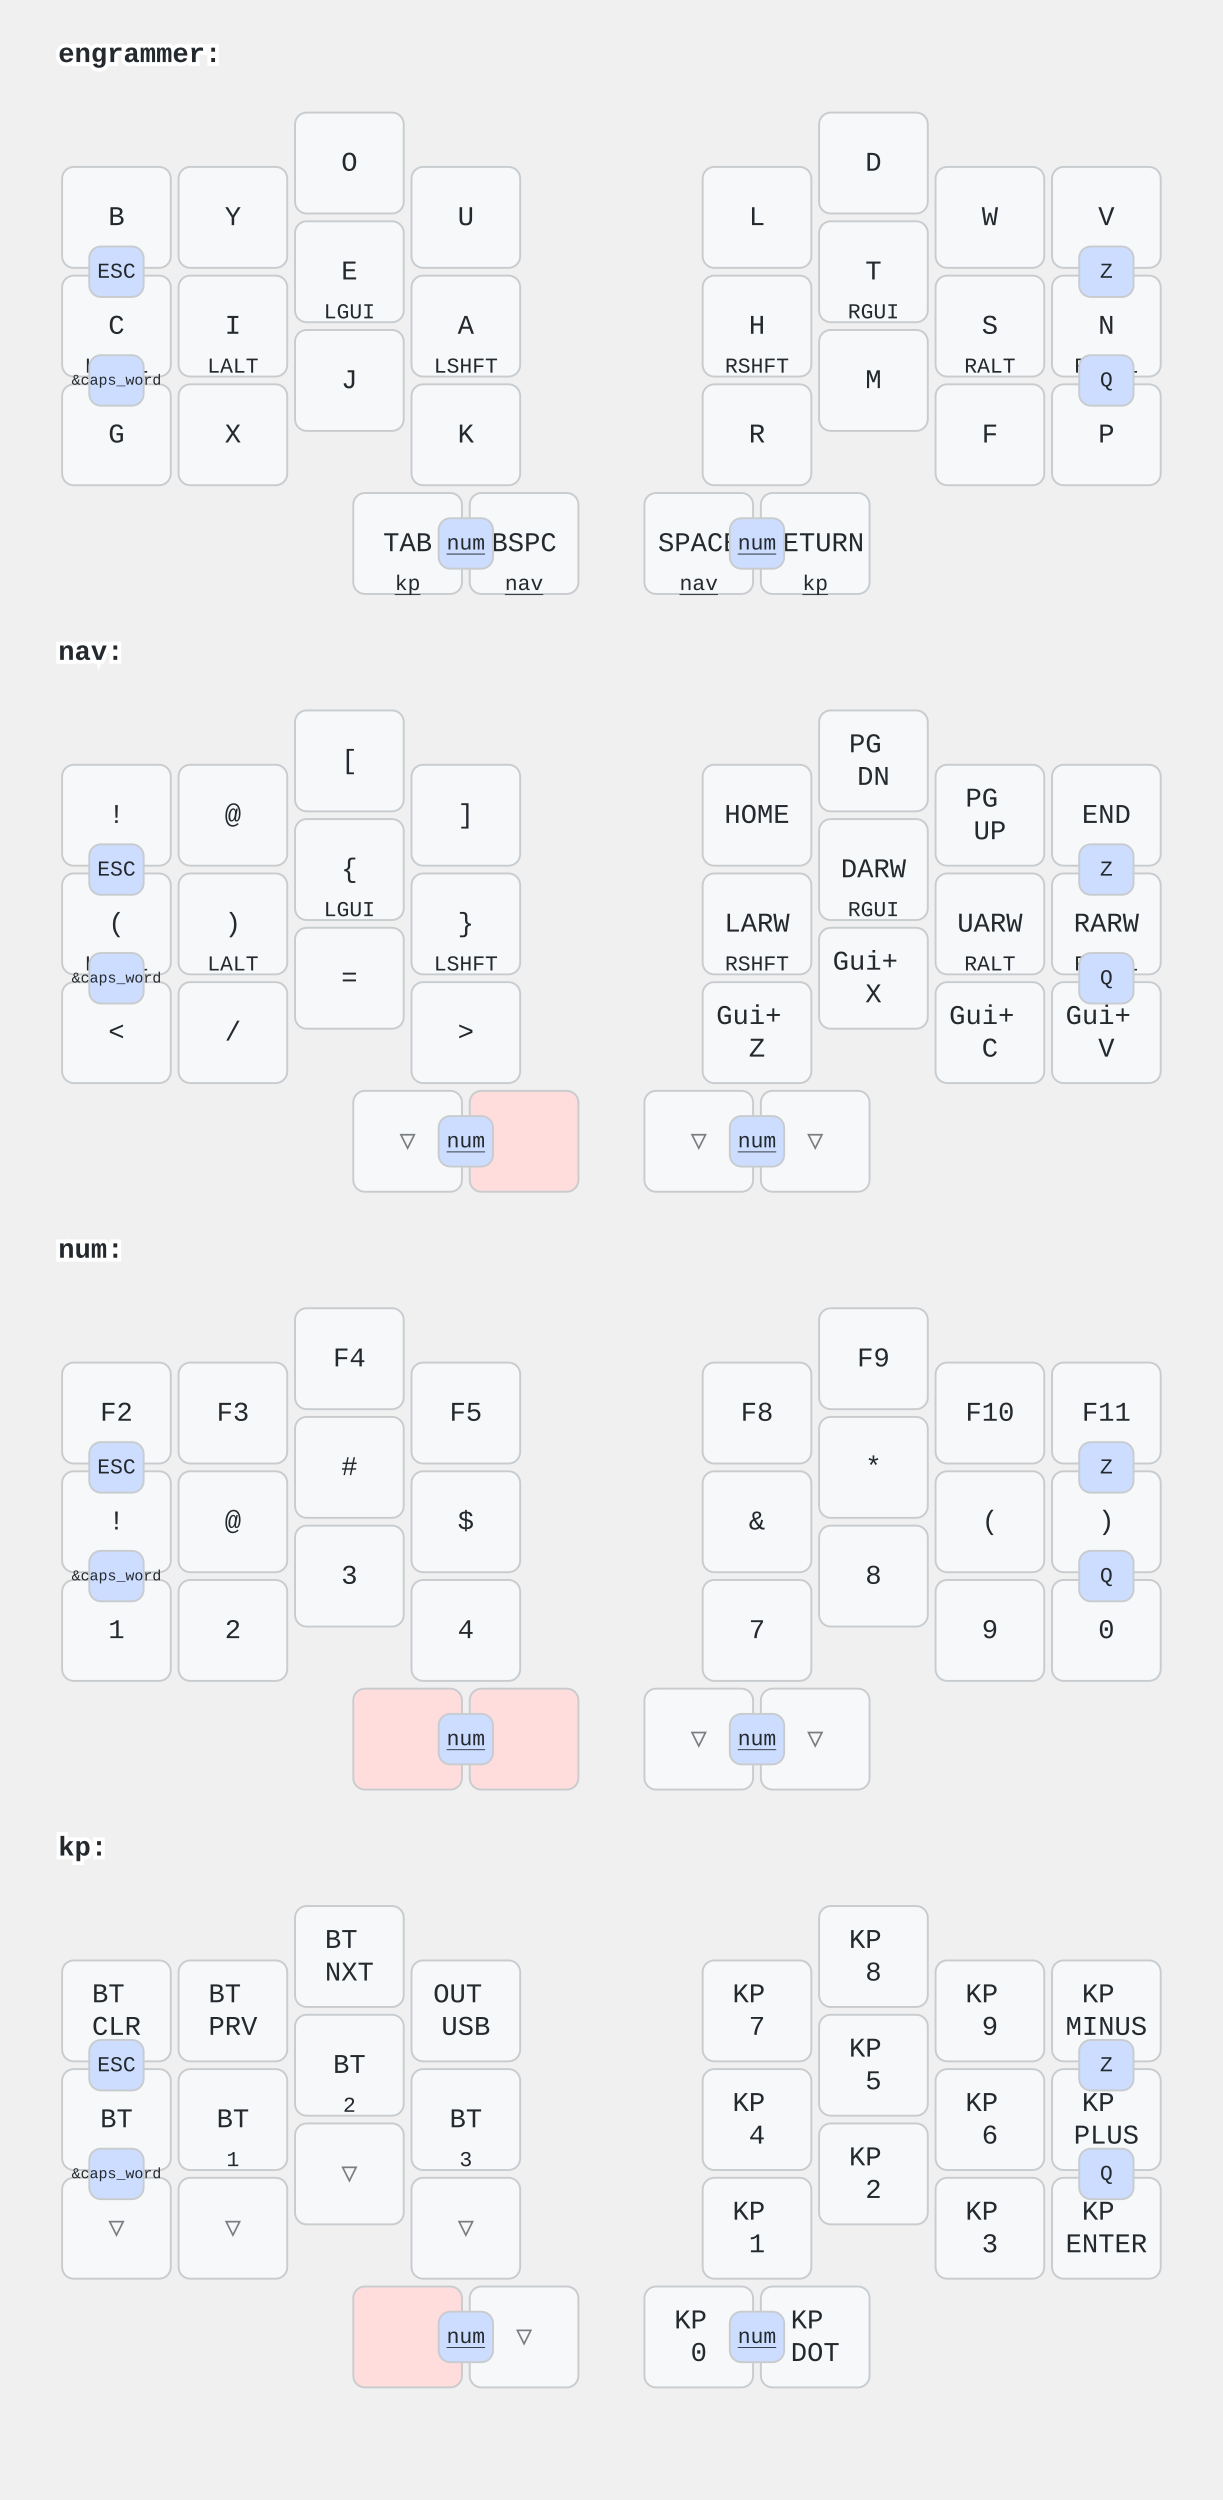
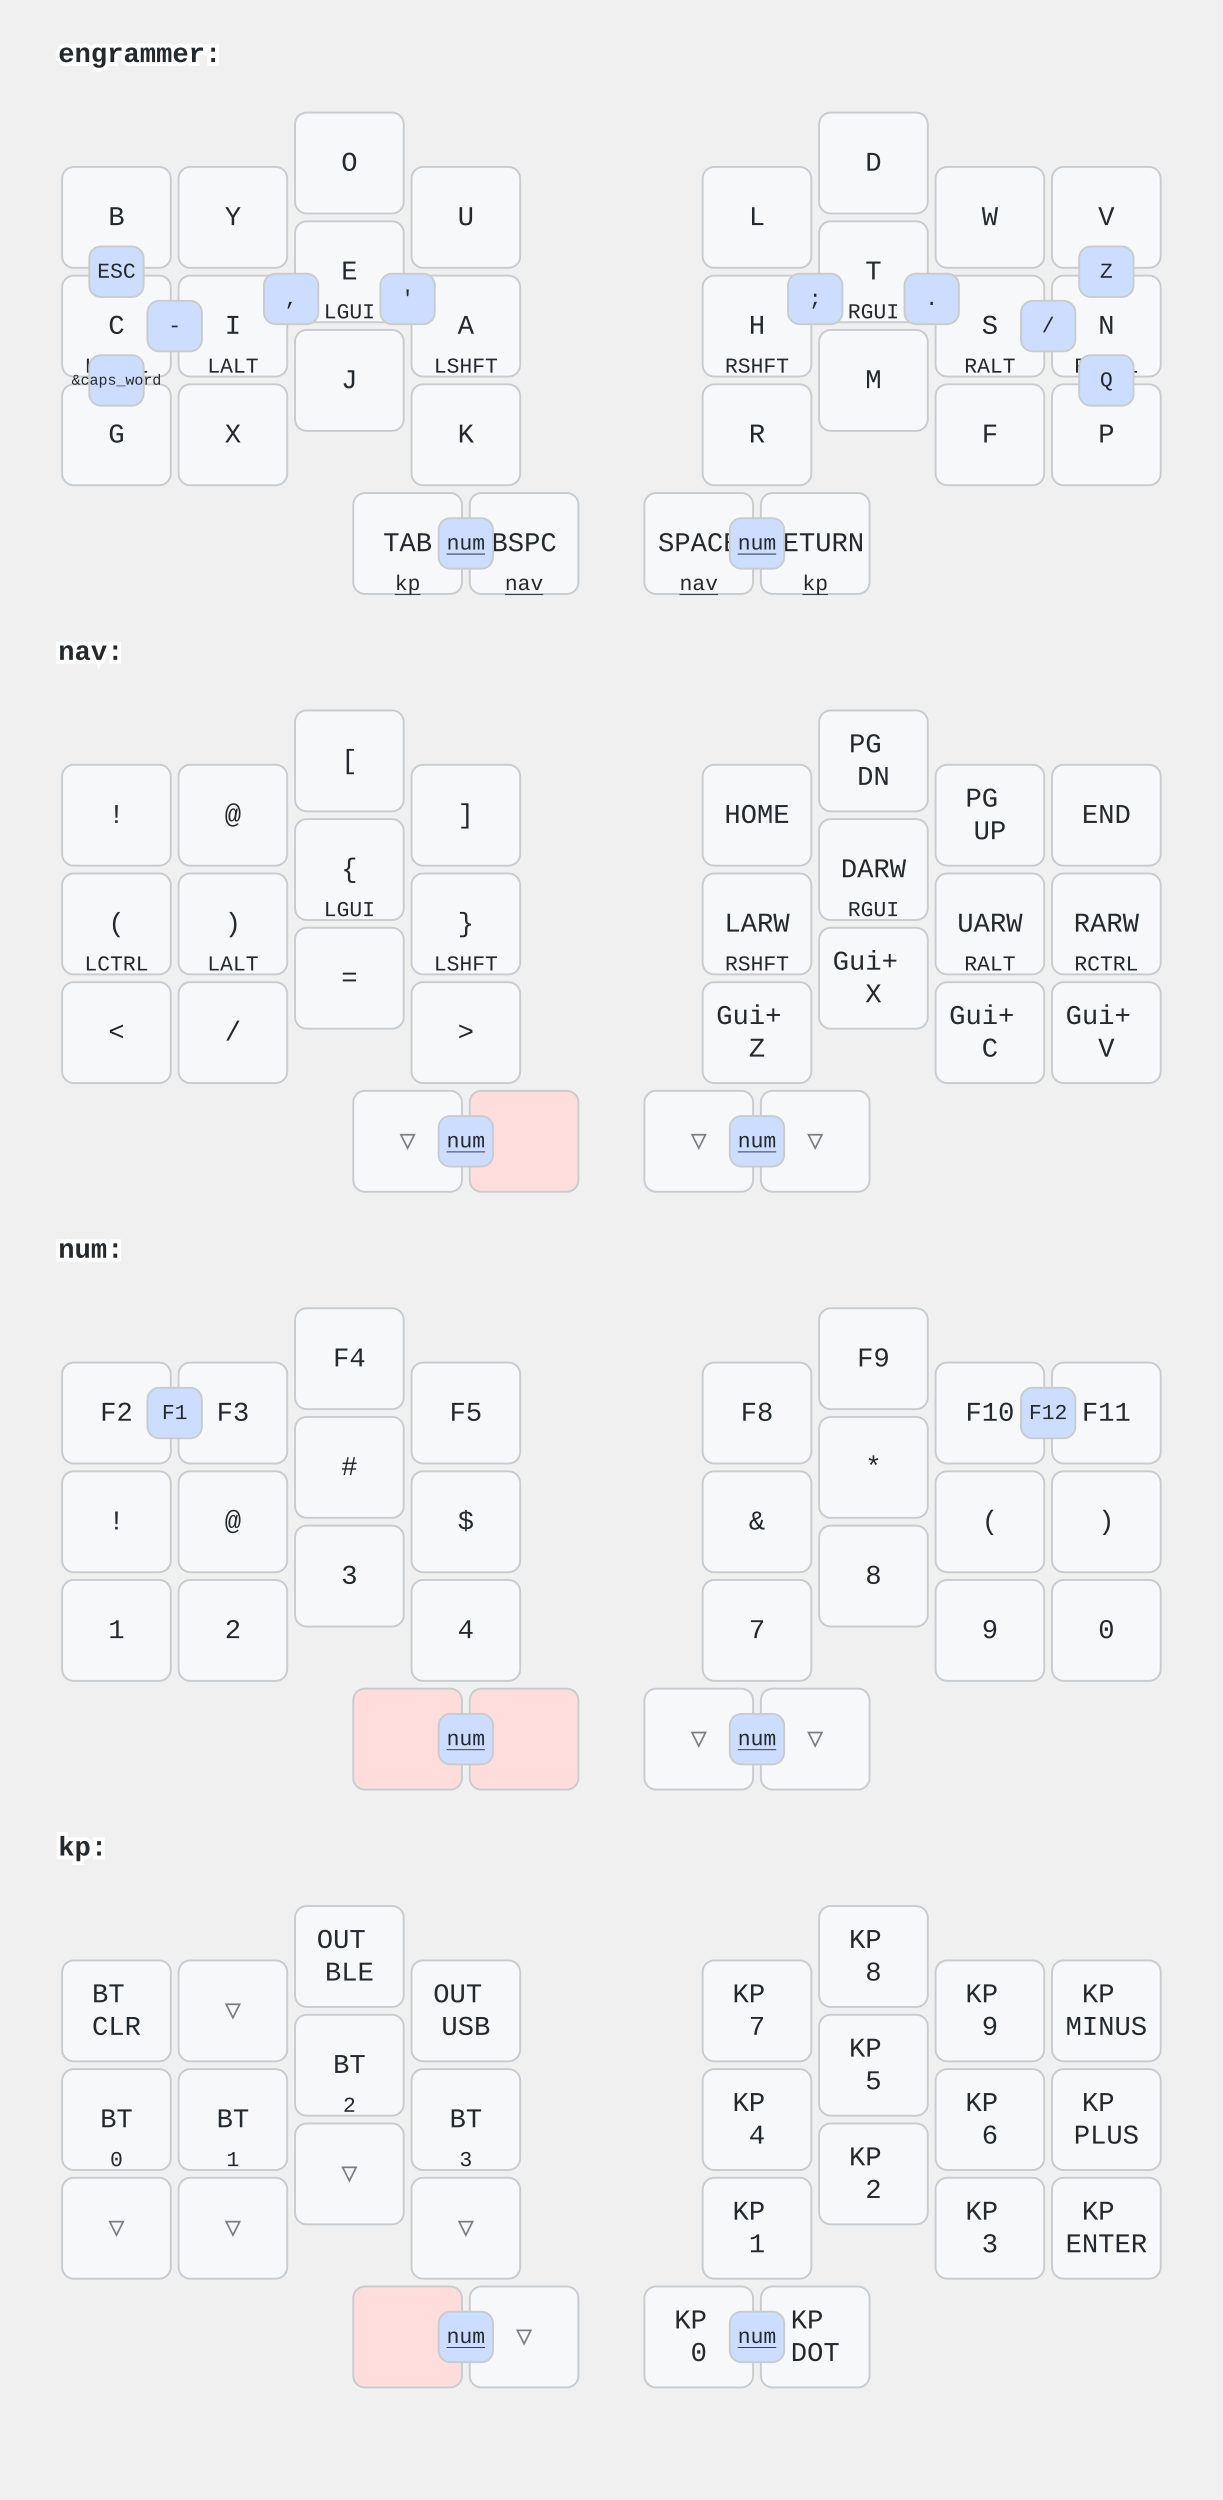
<svg xmlns="http://www.w3.org/2000/svg" width="630" height="1288" viewBox="0 0 630 1288" class="keymap">
  <style>/* inherit to force styles through use tags */
svg path {
    fill: inherit;
}

/* font and background color specifications */
svg.keymap {
    font-family: SFMono-Regular,Consolas,Liberation Mono,Menlo,monospace;
    font-size: 14px;
    font-kerning: normal;
    text-rendering: optimizeLegibility;
    fill: #24292e;
}

/* default key styling */
rect.key {
    fill: #f6f8fa;
}

rect.key, rect.combo {
    stroke: #c9cccf;
    stroke-width: 1;
}

/* default key side styling, only used is draw_key_sides is set */
rect.side {
    filter: brightness(90%);
}

/* color accent for combo boxes */
rect.combo, rect.combo-separate {
    fill: #cdf;
}

/* color accent for held keys */
rect.held, rect.combo.held {
    fill: #fdd;
}

/* color accent for ghost (optional) keys */
rect.ghost, rect.combo.ghost {
    stroke-dasharray: 4, 4;
    stroke-width: 2;
}

text {
    text-anchor: middle;
    dominant-baseline: middle;
}

/* styling for layer labels */
text.label {
    font-weight: bold;
    text-anchor: start;
    stroke: white;
    stroke-width: 4;
    paint-order: stroke;
}

/* styling for optional footer */
text.footer {
    text-anchor: end;
    dominant-baseline: auto;
    stroke: white;
    stroke-width: 4;
    paint-order: stroke;
}

/* styling for combo tap, and key hold/shifted label text */
text.combo, text.hold, text.shifted {
    font-size: 11px;
}

text.hold {
    text-anchor: middle;
    dominant-baseline: auto;
}

text.shifted {
    text-anchor: middle;
    dominant-baseline: hanging;
}

text.layer-activator {
    text-decoration: underline;
}

/* styling for hold/shifted label text in combo box */
text.combo.hold, text.combo.shifted {
    font-size: 8px;
}

/* lighter symbol for transparent keys */
text.trans {
    fill: #7b7e81;
}

/* styling for combo dendrons */
path.combo {
    stroke-width: 1;
    stroke: gray;
    fill: none;
}

/* Start Tabler Icons Cleanup */
/* cannot use height/width with glyphs */
.icon-tabler &gt; path {
    fill: inherit;
    stroke: inherit;
    stroke-width: 2;
}
/* hide tabler's default box */
.icon-tabler &gt; path[stroke="none"][fill="none"] {
    visibility: hidden;
}
/* End Tabler Icons Cleanup */
</style>
  <g transform="translate(30, 0)" class="layer-engrammer">
    <text x="0" y="28" class="label" id="engrammer">engrammer:</text>
    <g transform="translate(0, 56)">
      <g transform="translate(30, 56)" class="key keypos-0">
        <rect rx="6" ry="6" x="-28" y="-26" width="56" height="52" class="key" />
        <text x="0" y="0" class="key tap">B</text>
      </g>
      <g transform="translate(90, 56)" class="key keypos-1">
        <rect rx="6" ry="6" x="-28" y="-26" width="56" height="52" class="key" />
        <text x="0" y="0" class="key tap">Y</text>
      </g>
      <g transform="translate(150, 28)" class="key keypos-2">
        <rect rx="6" ry="6" x="-28" y="-26" width="56" height="52" class="key" />
        <text x="0" y="0" class="key tap">O</text>
      </g>
      <g transform="translate(210, 56)" class="key keypos-3">
        <rect rx="6" ry="6" x="-28" y="-26" width="56" height="52" class="key" />
        <text x="0" y="0" class="key tap">U</text>
      </g>
      <g transform="translate(360, 56)" class="key keypos-4">
        <rect rx="6" ry="6" x="-28" y="-26" width="56" height="52" class="key" />
        <text x="0" y="0" class="key tap">L</text>
      </g>
      <g transform="translate(420, 28)" class="key keypos-5">
        <rect rx="6" ry="6" x="-28" y="-26" width="56" height="52" class="key" />
        <text x="0" y="0" class="key tap">D</text>
      </g>
      <g transform="translate(480, 56)" class="key keypos-6">
        <rect rx="6" ry="6" x="-28" y="-26" width="56" height="52" class="key" />
        <text x="0" y="0" class="key tap">W</text>
      </g>
      <g transform="translate(540, 56)" class="key keypos-7">
        <rect rx="6" ry="6" x="-28" y="-26" width="56" height="52" class="key" />
        <text x="0" y="0" class="key tap">V</text>
      </g>
      <g transform="translate(30, 112)" class="key keypos-8">
        <rect rx="6" ry="6" x="-28" y="-26" width="56" height="52" class="key" />
        <text x="0" y="0" class="key tap">C</text>
        <text x="0" y="24" class="key hold">LCTRL</text>
      </g>
      <g transform="translate(90, 112)" class="key keypos-9">
        <rect rx="6" ry="6" x="-28" y="-26" width="56" height="52" class="key" />
        <text x="0" y="0" class="key tap">I</text>
        <text x="0" y="24" class="key hold">LALT</text>
      </g>
      <g transform="translate(150, 84)" class="key keypos-10">
        <rect rx="6" ry="6" x="-28" y="-26" width="56" height="52" class="key" />
        <text x="0" y="0" class="key tap">E</text>
        <text x="0" y="24" class="key hold">LGUI</text>
      </g>
      <g transform="translate(210, 112)" class="key keypos-11">
        <rect rx="6" ry="6" x="-28" y="-26" width="56" height="52" class="key" />
        <text x="0" y="0" class="key tap">A</text>
        <text x="0" y="24" class="key hold">LSHFT</text>
      </g>
      <g transform="translate(360, 112)" class="key keypos-12">
        <rect rx="6" ry="6" x="-28" y="-26" width="56" height="52" class="key" />
        <text x="0" y="0" class="key tap">H</text>
        <text x="0" y="24" class="key hold">RSHFT</text>
      </g>
      <g transform="translate(420, 84)" class="key keypos-13">
        <rect rx="6" ry="6" x="-28" y="-26" width="56" height="52" class="key" />
        <text x="0" y="0" class="key tap">T</text>
        <text x="0" y="24" class="key hold">RGUI</text>
      </g>
      <g transform="translate(480, 112)" class="key keypos-14">
        <rect rx="6" ry="6" x="-28" y="-26" width="56" height="52" class="key" />
        <text x="0" y="0" class="key tap">S</text>
        <text x="0" y="24" class="key hold">RALT</text>
      </g>
      <g transform="translate(540, 112)" class="key keypos-15">
        <rect rx="6" ry="6" x="-28" y="-26" width="56" height="52" class="key" />
        <text x="0" y="0" class="key tap">N</text>
        <text x="0" y="24" class="key hold">RCTRL</text>
      </g>
      <g transform="translate(30, 168)" class="key keypos-16">
        <rect rx="6" ry="6" x="-28" y="-26" width="56" height="52" class="key" />
        <text x="0" y="0" class="key tap">G</text>
      </g>
      <g transform="translate(90, 168)" class="key keypos-17">
        <rect rx="6" ry="6" x="-28" y="-26" width="56" height="52" class="key" />
        <text x="0" y="0" class="key tap">X</text>
      </g>
      <g transform="translate(150, 140)" class="key keypos-18">
        <rect rx="6" ry="6" x="-28" y="-26" width="56" height="52" class="key" />
        <text x="0" y="0" class="key tap">J</text>
      </g>
      <g transform="translate(210, 168)" class="key keypos-19">
        <rect rx="6" ry="6" x="-28" y="-26" width="56" height="52" class="key" />
        <text x="0" y="0" class="key tap">K</text>
      </g>
      <g transform="translate(360, 168)" class="key keypos-20">
        <rect rx="6" ry="6" x="-28" y="-26" width="56" height="52" class="key" />
        <text x="0" y="0" class="key tap">R</text>
      </g>
      <g transform="translate(420, 140)" class="key keypos-21">
        <rect rx="6" ry="6" x="-28" y="-26" width="56" height="52" class="key" />
        <text x="0" y="0" class="key tap">M</text>
      </g>
      <g transform="translate(480, 168)" class="key keypos-22">
        <rect rx="6" ry="6" x="-28" y="-26" width="56" height="52" class="key" />
        <text x="0" y="0" class="key tap">F</text>
      </g>
      <g transform="translate(540, 168)" class="key keypos-23">
        <rect rx="6" ry="6" x="-28" y="-26" width="56" height="52" class="key" />
        <text x="0" y="0" class="key tap">P</text>
      </g>
      <g transform="translate(180, 224)" class="key keypos-24">
        <rect rx="6" ry="6" x="-28" y="-26" width="56" height="52" class="key" />
        <text x="0" y="0" class="key tap">TAB</text>
        <a href="#kp">
          <text x="0" y="24" class="key hold layer-activator">kp</text>
        </a>
      </g>
      <g transform="translate(240, 224)" class="key keypos-25">
        <rect rx="6" ry="6" x="-28" y="-26" width="56" height="52" class="key" />
        <text x="0" y="0" class="key tap">BSPC</text>
        <a href="#nav">
          <text x="0" y="24" class="key hold layer-activator">nav</text>
        </a>
      </g>
      <g transform="translate(330, 224)" class="key keypos-26">
        <rect rx="6" ry="6" x="-28" y="-26" width="56" height="52" class="key" />
        <text x="0" y="0" class="key tap">SPACE</text>
        <a href="#nav">
          <text x="0" y="24" class="key hold layer-activator">nav</text>
        </a>
      </g>
      <g transform="translate(390, 224)" class="key keypos-27">
        <rect rx="6" ry="6" x="-28" y="-26" width="56" height="52" class="key" />
        <text x="0" y="0" class="key tap">RETURN</text>
        <a href="#kp">
          <text x="0" y="24" class="key hold layer-activator">kp</text>
        </a>
      </g>
      <g class="combo combopos-0">
        <rect rx="6" ry="6" x="196" y="211" width="28" height="26" class="combo" />
        <a href="#num">
          <text x="210" y="224" class="combo tap layer-activator">num</text>
        </a>
      </g>
      <g class="combo combopos-1">
        <rect rx="6" ry="6" x="346" y="211" width="28" height="26" class="combo" />
        <a href="#num">
          <text x="360" y="224" class="combo tap layer-activator">num</text>
        </a>
      </g>
      <g class="combo combopos-2">
        <rect rx="6" ry="6" x="16" y="71" width="28" height="26" class="combo" />
        <text x="30" y="84" class="combo tap">ESC</text>
      </g>
      <g class="combo combopos-3">
        <rect rx="6" ry="6" x="16" y="127" width="28" height="26" class="combo" />
        <text x="30" y="140" class="combo tap">
          <tspan style="font-size: 70%">&amp;caps_word</tspan>
        </text>
      </g>
      <g class="combo combopos-4">
        <rect rx="6" ry="6" x="526" y="71" width="28" height="26" class="combo" />
        <text x="540" y="84" class="combo tap">Z</text>
      </g>
      <g class="combo combopos-5">
        <rect rx="6" ry="6" x="526" y="127" width="28" height="26" class="combo" />
        <text x="540" y="140" class="combo tap">Q</text>
      </g>
+       <g class="combo combopos-6">
+         <rect rx="6" ry="6" x="46" y="99" width="28" height="26" class="combo" />
+         <text x="60" y="112" class="combo tap">-</text>
+       </g>
+       <g class="combo combopos-7">
+         <rect rx="6" ry="6" x="106" y="85" width="28" height="26" class="combo" />
+         <text x="120" y="98" class="combo tap">,</text>
+       </g>
+       <g class="combo combopos-8">
+         <rect rx="6" ry="6" x="166" y="85" width="28" height="26" class="combo" />
+         <text x="180" y="98" class="combo tap">'</text>
+       </g>
+       <g class="combo combopos-9">
+         <rect rx="6" ry="6" x="376" y="85" width="28" height="26" class="combo" />
+         <text x="390" y="98" class="combo tap">;</text>
+       </g>
+       <g class="combo combopos-10">
+         <rect rx="6" ry="6" x="436" y="85" width="28" height="26" class="combo" />
+         <text x="450" y="98" class="combo tap">.</text>
+       </g>
+       <g class="combo combopos-11">
+         <rect rx="6" ry="6" x="496" y="99" width="28" height="26" class="combo" />
+         <text x="510" y="112" class="combo tap">/</text>
+       </g>
    </g>
  </g>
  <g transform="translate(30, 308)" class="layer-nav">
    <text x="0" y="28" class="label" id="nav">nav:</text>
    <g transform="translate(0, 56)">
      <g transform="translate(30, 56)" class="key keypos-0">
        <rect rx="6" ry="6" x="-28" y="-26" width="56" height="52" class="key" />
        <text x="0" y="0" class="key tap">!</text>
      </g>
      <g transform="translate(90, 56)" class="key keypos-1">
        <rect rx="6" ry="6" x="-28" y="-26" width="56" height="52" class="key" />
        <text x="0" y="0" class="key tap">@</text>
      </g>
      <g transform="translate(150, 28)" class="key keypos-2">
        <rect rx="6" ry="6" x="-28" y="-26" width="56" height="52" class="key" />
        <text x="0" y="0" class="key tap">[</text>
      </g>
      <g transform="translate(210, 56)" class="key keypos-3">
        <rect rx="6" ry="6" x="-28" y="-26" width="56" height="52" class="key" />
        <text x="0" y="0" class="key tap">]</text>
      </g>
      <g transform="translate(360, 56)" class="key keypos-4">
        <rect rx="6" ry="6" x="-28" y="-26" width="56" height="52" class="key" />
        <text x="0" y="0" class="key tap">HOME</text>
      </g>
      <g transform="translate(420, 28)" class="key keypos-5">
        <rect rx="6" ry="6" x="-28" y="-26" width="56" height="52" class="key" />
        <text x="0" y="0" class="key tap">
          <tspan x="0" dy="-0.6em">PG</tspan>
          <tspan x="0" dy="1.2em">DN</tspan>
        </text>
      </g>
      <g transform="translate(480, 56)" class="key keypos-6">
        <rect rx="6" ry="6" x="-28" y="-26" width="56" height="52" class="key" />
        <text x="0" y="0" class="key tap">
          <tspan x="0" dy="-0.6em">PG</tspan>
          <tspan x="0" dy="1.2em">UP</tspan>
        </text>
      </g>
      <g transform="translate(540, 56)" class="key keypos-7">
        <rect rx="6" ry="6" x="-28" y="-26" width="56" height="52" class="key" />
        <text x="0" y="0" class="key tap">END</text>
      </g>
      <g transform="translate(30, 112)" class="key keypos-8">
        <rect rx="6" ry="6" x="-28" y="-26" width="56" height="52" class="key" />
        <text x="0" y="0" class="key tap">(</text>
        <text x="0" y="24" class="key hold">LCTRL</text>
      </g>
      <g transform="translate(90, 112)" class="key keypos-9">
        <rect rx="6" ry="6" x="-28" y="-26" width="56" height="52" class="key" />
        <text x="0" y="0" class="key tap">)</text>
        <text x="0" y="24" class="key hold">LALT</text>
      </g>
      <g transform="translate(150, 84)" class="key keypos-10">
        <rect rx="6" ry="6" x="-28" y="-26" width="56" height="52" class="key" />
        <text x="0" y="0" class="key tap">{</text>
        <text x="0" y="24" class="key hold">LGUI</text>
      </g>
      <g transform="translate(210, 112)" class="key keypos-11">
        <rect rx="6" ry="6" x="-28" y="-26" width="56" height="52" class="key" />
        <text x="0" y="0" class="key tap">}</text>
        <text x="0" y="24" class="key hold">LSHFT</text>
      </g>
      <g transform="translate(360, 112)" class="key keypos-12">
        <rect rx="6" ry="6" x="-28" y="-26" width="56" height="52" class="key" />
        <text x="0" y="0" class="key tap">LARW</text>
        <text x="0" y="24" class="key hold">RSHFT</text>
      </g>
      <g transform="translate(420, 84)" class="key keypos-13">
        <rect rx="6" ry="6" x="-28" y="-26" width="56" height="52" class="key" />
        <text x="0" y="0" class="key tap">DARW</text>
        <text x="0" y="24" class="key hold">RGUI</text>
      </g>
      <g transform="translate(480, 112)" class="key keypos-14">
        <rect rx="6" ry="6" x="-28" y="-26" width="56" height="52" class="key" />
        <text x="0" y="0" class="key tap">UARW</text>
        <text x="0" y="24" class="key hold">RALT</text>
      </g>
      <g transform="translate(540, 112)" class="key keypos-15">
        <rect rx="6" ry="6" x="-28" y="-26" width="56" height="52" class="key" />
        <text x="0" y="0" class="key tap">RARW</text>
        <text x="0" y="24" class="key hold">RCTRL</text>
      </g>
      <g transform="translate(30, 168)" class="key keypos-16">
        <rect rx="6" ry="6" x="-28" y="-26" width="56" height="52" class="key" />
        <text x="0" y="0" class="key tap">&lt;</text>
      </g>
      <g transform="translate(90, 168)" class="key keypos-17">
        <rect rx="6" ry="6" x="-28" y="-26" width="56" height="52" class="key" />
        <text x="0" y="0" class="key tap">/</text>
      </g>
      <g transform="translate(150, 140)" class="key keypos-18">
        <rect rx="6" ry="6" x="-28" y="-26" width="56" height="52" class="key" />
        <text x="0" y="0" class="key tap">=</text>
      </g>
      <g transform="translate(210, 168)" class="key keypos-19">
        <rect rx="6" ry="6" x="-28" y="-26" width="56" height="52" class="key" />
        <text x="0" y="0" class="key tap">&gt;</text>
      </g>
      <g transform="translate(360, 168)" class="key keypos-20">
        <rect rx="6" ry="6" x="-28" y="-26" width="56" height="52" class="key" />
        <text x="0" y="0" class="key tap">
          <tspan x="0" dy="-0.6em">Gui+</tspan>
          <tspan x="0" dy="1.2em">Z</tspan>
        </text>
      </g>
      <g transform="translate(420, 140)" class="key keypos-21">
        <rect rx="6" ry="6" x="-28" y="-26" width="56" height="52" class="key" />
        <text x="0" y="0" class="key tap">
          <tspan x="0" dy="-0.6em">Gui+</tspan>
          <tspan x="0" dy="1.2em">X</tspan>
        </text>
      </g>
      <g transform="translate(480, 168)" class="key keypos-22">
        <rect rx="6" ry="6" x="-28" y="-26" width="56" height="52" class="key" />
        <text x="0" y="0" class="key tap">
          <tspan x="0" dy="-0.6em">Gui+</tspan>
          <tspan x="0" dy="1.2em">C</tspan>
        </text>
      </g>
      <g transform="translate(540, 168)" class="key keypos-23">
        <rect rx="6" ry="6" x="-28" y="-26" width="56" height="52" class="key" />
        <text x="0" y="0" class="key tap">
          <tspan x="0" dy="-0.6em">Gui+</tspan>
          <tspan x="0" dy="1.2em">V</tspan>
        </text>
      </g>
      <g transform="translate(180, 224)" class="key trans keypos-24">
        <rect rx="6" ry="6" x="-28" y="-26" width="56" height="52" class="key trans" />
        <text x="0" y="0" class="key trans tap">▽</text>
      </g>
      <g transform="translate(240, 224)" class="key held keypos-25">
        <rect rx="6" ry="6" x="-28" y="-26" width="56" height="52" class="key held" />
      </g>
      <g transform="translate(330, 224)" class="key trans keypos-26">
        <rect rx="6" ry="6" x="-28" y="-26" width="56" height="52" class="key trans" />
        <text x="0" y="0" class="key trans tap">▽</text>
      </g>
      <g transform="translate(390, 224)" class="key trans keypos-27">
        <rect rx="6" ry="6" x="-28" y="-26" width="56" height="52" class="key trans" />
        <text x="0" y="0" class="key trans tap">▽</text>
      </g>
      <g class="combo combopos-0">
        <rect rx="6" ry="6" x="196" y="211" width="28" height="26" class="combo" />
        <a href="#num">
          <text x="210" y="224" class="combo tap layer-activator">num</text>
        </a>
      </g>
      <g class="combo combopos-1">
        <rect rx="6" ry="6" x="346" y="211" width="28" height="26" class="combo" />
        <a href="#num">
          <text x="360" y="224" class="combo tap layer-activator">num</text>
        </a>
      </g>
-       <g class="combo combopos-2">
-         <rect rx="6" ry="6" x="16" y="71" width="28" height="26" class="combo" />
-         <text x="30" y="84" class="combo tap">ESC</text>
-       </g>
-       <g class="combo combopos-3">
-         <rect rx="6" ry="6" x="16" y="127" width="28" height="26" class="combo" />
-         <text x="30" y="140" class="combo tap">
-           <tspan style="font-size: 70%">&amp;caps_word</tspan>
-         </text>
-       </g>
-       <g class="combo combopos-4">
-         <rect rx="6" ry="6" x="526" y="71" width="28" height="26" class="combo" />
-         <text x="540" y="84" class="combo tap">Z</text>
-       </g>
-       <g class="combo combopos-5">
-         <rect rx="6" ry="6" x="526" y="127" width="28" height="26" class="combo" />
-         <text x="540" y="140" class="combo tap">Q</text>
-       </g>
    </g>
  </g>
  <g transform="translate(30, 616)" class="layer-num">
    <text x="0" y="28" class="label" id="num">num:</text>
    <g transform="translate(0, 56)">
      <g transform="translate(30, 56)" class="key keypos-0">
        <rect rx="6" ry="6" x="-28" y="-26" width="56" height="52" class="key" />
        <text x="0" y="0" class="key tap">F2</text>
      </g>
      <g transform="translate(90, 56)" class="key keypos-1">
        <rect rx="6" ry="6" x="-28" y="-26" width="56" height="52" class="key" />
        <text x="0" y="0" class="key tap">F3</text>
      </g>
      <g transform="translate(150, 28)" class="key keypos-2">
        <rect rx="6" ry="6" x="-28" y="-26" width="56" height="52" class="key" />
        <text x="0" y="0" class="key tap">F4</text>
      </g>
      <g transform="translate(210, 56)" class="key keypos-3">
        <rect rx="6" ry="6" x="-28" y="-26" width="56" height="52" class="key" />
        <text x="0" y="0" class="key tap">F5</text>
      </g>
      <g transform="translate(360, 56)" class="key keypos-4">
        <rect rx="6" ry="6" x="-28" y="-26" width="56" height="52" class="key" />
        <text x="0" y="0" class="key tap">F8</text>
      </g>
      <g transform="translate(420, 28)" class="key keypos-5">
        <rect rx="6" ry="6" x="-28" y="-26" width="56" height="52" class="key" />
        <text x="0" y="0" class="key tap">F9</text>
      </g>
      <g transform="translate(480, 56)" class="key keypos-6">
        <rect rx="6" ry="6" x="-28" y="-26" width="56" height="52" class="key" />
        <text x="0" y="0" class="key tap">F10</text>
      </g>
      <g transform="translate(540, 56)" class="key keypos-7">
        <rect rx="6" ry="6" x="-28" y="-26" width="56" height="52" class="key" />
        <text x="0" y="0" class="key tap">F11</text>
      </g>
      <g transform="translate(30, 112)" class="key keypos-8">
        <rect rx="6" ry="6" x="-28" y="-26" width="56" height="52" class="key" />
        <text x="0" y="0" class="key tap">!</text>
      </g>
      <g transform="translate(90, 112)" class="key keypos-9">
        <rect rx="6" ry="6" x="-28" y="-26" width="56" height="52" class="key" />
        <text x="0" y="0" class="key tap">@</text>
      </g>
      <g transform="translate(150, 84)" class="key keypos-10">
        <rect rx="6" ry="6" x="-28" y="-26" width="56" height="52" class="key" />
        <text x="0" y="0" class="key tap">#</text>
      </g>
      <g transform="translate(210, 112)" class="key keypos-11">
        <rect rx="6" ry="6" x="-28" y="-26" width="56" height="52" class="key" />
        <text x="0" y="0" class="key tap">$</text>
      </g>
      <g transform="translate(360, 112)" class="key keypos-12">
        <rect rx="6" ry="6" x="-28" y="-26" width="56" height="52" class="key" />
        <text x="0" y="0" class="key tap">&amp;</text>
      </g>
      <g transform="translate(420, 84)" class="key keypos-13">
        <rect rx="6" ry="6" x="-28" y="-26" width="56" height="52" class="key" />
        <text x="0" y="0" class="key tap">*</text>
      </g>
      <g transform="translate(480, 112)" class="key keypos-14">
        <rect rx="6" ry="6" x="-28" y="-26" width="56" height="52" class="key" />
        <text x="0" y="0" class="key tap">(</text>
      </g>
      <g transform="translate(540, 112)" class="key keypos-15">
        <rect rx="6" ry="6" x="-28" y="-26" width="56" height="52" class="key" />
        <text x="0" y="0" class="key tap">)</text>
      </g>
      <g transform="translate(30, 168)" class="key keypos-16">
        <rect rx="6" ry="6" x="-28" y="-26" width="56" height="52" class="key" />
        <text x="0" y="0" class="key tap">1</text>
      </g>
      <g transform="translate(90, 168)" class="key keypos-17">
        <rect rx="6" ry="6" x="-28" y="-26" width="56" height="52" class="key" />
        <text x="0" y="0" class="key tap">2</text>
      </g>
      <g transform="translate(150, 140)" class="key keypos-18">
        <rect rx="6" ry="6" x="-28" y="-26" width="56" height="52" class="key" />
        <text x="0" y="0" class="key tap">3</text>
      </g>
      <g transform="translate(210, 168)" class="key keypos-19">
        <rect rx="6" ry="6" x="-28" y="-26" width="56" height="52" class="key" />
        <text x="0" y="0" class="key tap">4</text>
      </g>
      <g transform="translate(360, 168)" class="key keypos-20">
        <rect rx="6" ry="6" x="-28" y="-26" width="56" height="52" class="key" />
        <text x="0" y="0" class="key tap">7</text>
      </g>
      <g transform="translate(420, 140)" class="key keypos-21">
        <rect rx="6" ry="6" x="-28" y="-26" width="56" height="52" class="key" />
        <text x="0" y="0" class="key tap">8</text>
      </g>
      <g transform="translate(480, 168)" class="key keypos-22">
        <rect rx="6" ry="6" x="-28" y="-26" width="56" height="52" class="key" />
        <text x="0" y="0" class="key tap">9</text>
      </g>
      <g transform="translate(540, 168)" class="key keypos-23">
        <rect rx="6" ry="6" x="-28" y="-26" width="56" height="52" class="key" />
        <text x="0" y="0" class="key tap">0</text>
      </g>
      <g transform="translate(180, 224)" class="key held keypos-24">
        <rect rx="6" ry="6" x="-28" y="-26" width="56" height="52" class="key held" />
      </g>
      <g transform="translate(240, 224)" class="key held keypos-25">
        <rect rx="6" ry="6" x="-28" y="-26" width="56" height="52" class="key held" />
      </g>
      <g transform="translate(330, 224)" class="key trans keypos-26">
        <rect rx="6" ry="6" x="-28" y="-26" width="56" height="52" class="key trans" />
        <text x="0" y="0" class="key trans tap">▽</text>
      </g>
      <g transform="translate(390, 224)" class="key trans keypos-27">
        <rect rx="6" ry="6" x="-28" y="-26" width="56" height="52" class="key trans" />
        <text x="0" y="0" class="key trans tap">▽</text>
      </g>
      <g class="combo combopos-0">
        <rect rx="6" ry="6" x="196" y="211" width="28" height="26" class="combo" />
        <a href="#num">
          <text x="210" y="224" class="combo tap layer-activator">num</text>
        </a>
      </g>
      <g class="combo combopos-1">
        <rect rx="6" ry="6" x="346" y="211" width="28" height="26" class="combo" />
        <a href="#num">
          <text x="360" y="224" class="combo tap layer-activator">num</text>
        </a>
      </g>
      <g class="combo combopos-2">
-         <rect rx="6" ry="6" x="16" y="71" width="28" height="26" class="combo" />
-         <text x="30" y="84" class="combo tap">ESC</text>
+         <rect rx="6" ry="6" x="46" y="43" width="28" height="26" class="combo" />
+         <text x="60" y="56" class="combo tap">F1</text>
      </g>
      <g class="combo combopos-3">
-         <rect rx="6" ry="6" x="16" y="127" width="28" height="26" class="combo" />
-         <text x="30" y="140" class="combo tap">
-           <tspan style="font-size: 70%">&amp;caps_word</tspan>
-         </text>
-       </g>
-       <g class="combo combopos-4">
-         <rect rx="6" ry="6" x="526" y="71" width="28" height="26" class="combo" />
-         <text x="540" y="84" class="combo tap">Z</text>
-       </g>
-       <g class="combo combopos-5">
-         <rect rx="6" ry="6" x="526" y="127" width="28" height="26" class="combo" />
-         <text x="540" y="140" class="combo tap">Q</text>
+         <rect rx="6" ry="6" x="496" y="43" width="28" height="26" class="combo" />
+         <text x="510" y="56" class="combo tap">F12</text>
      </g>
    </g>
  </g>
  <g transform="translate(30, 924)" class="layer-kp">
    <text x="0" y="28" class="label" id="kp">kp:</text>
    <g transform="translate(0, 56)">
      <g transform="translate(30, 56)" class="key keypos-0">
        <rect rx="6" ry="6" x="-28" y="-26" width="56" height="52" class="key" />
        <text x="0" y="0" class="key tap">
          <tspan x="0" dy="-0.6em">BT</tspan>
          <tspan x="0" dy="1.2em">CLR</tspan>
        </text>
      </g>
-       <g transform="translate(90, 56)" class="key keypos-1">
-         <rect rx="6" ry="6" x="-28" y="-26" width="56" height="52" class="key" />
-         <text x="0" y="0" class="key tap">
-           <tspan x="0" dy="-0.6em">BT</tspan>
-           <tspan x="0" dy="1.2em">PRV</tspan>
-         </text>
+       <g transform="translate(90, 56)" class="key trans keypos-1">
+         <rect rx="6" ry="6" x="-28" y="-26" width="56" height="52" class="key trans" />
+         <text x="0" y="0" class="key trans tap">▽</text>
      </g>
      <g transform="translate(150, 28)" class="key keypos-2">
        <rect rx="6" ry="6" x="-28" y="-26" width="56" height="52" class="key" />
        <text x="0" y="0" class="key tap">
-           <tspan x="0" dy="-0.6em">BT</tspan>
-           <tspan x="0" dy="1.2em">NXT</tspan>
+           <tspan x="0" dy="-0.6em">OUT</tspan>
+           <tspan x="0" dy="1.2em">BLE</tspan>
        </text>
      </g>
      <g transform="translate(210, 56)" class="key keypos-3">
        <rect rx="6" ry="6" x="-28" y="-26" width="56" height="52" class="key" />
        <text x="0" y="0" class="key tap">
          <tspan x="0" dy="-0.6em">OUT</tspan>
          <tspan x="0" dy="1.2em">USB</tspan>
        </text>
      </g>
      <g transform="translate(360, 56)" class="key keypos-4">
        <rect rx="6" ry="6" x="-28" y="-26" width="56" height="52" class="key" />
        <text x="0" y="0" class="key tap">
          <tspan x="0" dy="-0.6em">KP</tspan>
          <tspan x="0" dy="1.2em">7</tspan>
        </text>
      </g>
      <g transform="translate(420, 28)" class="key keypos-5">
        <rect rx="6" ry="6" x="-28" y="-26" width="56" height="52" class="key" />
        <text x="0" y="0" class="key tap">
          <tspan x="0" dy="-0.6em">KP</tspan>
          <tspan x="0" dy="1.2em">8</tspan>
        </text>
      </g>
      <g transform="translate(480, 56)" class="key keypos-6">
        <rect rx="6" ry="6" x="-28" y="-26" width="56" height="52" class="key" />
        <text x="0" y="0" class="key tap">
          <tspan x="0" dy="-0.6em">KP</tspan>
          <tspan x="0" dy="1.2em">9</tspan>
        </text>
      </g>
      <g transform="translate(540, 56)" class="key keypos-7">
        <rect rx="6" ry="6" x="-28" y="-26" width="56" height="52" class="key" />
        <text x="0" y="0" class="key tap">
          <tspan x="0" dy="-0.6em">KP</tspan>
          <tspan x="0" dy="1.2em">MINUS</tspan>
        </text>
      </g>
      <g transform="translate(30, 112)" class="key keypos-8">
        <rect rx="6" ry="6" x="-28" y="-26" width="56" height="52" class="key" />
        <text x="0" y="0" class="key tap">BT</text>
        <text x="0" y="24" class="key hold">0</text>
      </g>
      <g transform="translate(90, 112)" class="key keypos-9">
        <rect rx="6" ry="6" x="-28" y="-26" width="56" height="52" class="key" />
        <text x="0" y="0" class="key tap">BT</text>
        <text x="0" y="24" class="key hold">1</text>
      </g>
      <g transform="translate(150, 84)" class="key keypos-10">
        <rect rx="6" ry="6" x="-28" y="-26" width="56" height="52" class="key" />
        <text x="0" y="0" class="key tap">BT</text>
        <text x="0" y="24" class="key hold">2</text>
      </g>
      <g transform="translate(210, 112)" class="key keypos-11">
        <rect rx="6" ry="6" x="-28" y="-26" width="56" height="52" class="key" />
        <text x="0" y="0" class="key tap">BT</text>
        <text x="0" y="24" class="key hold">3</text>
      </g>
      <g transform="translate(360, 112)" class="key keypos-12">
        <rect rx="6" ry="6" x="-28" y="-26" width="56" height="52" class="key" />
        <text x="0" y="0" class="key tap">
          <tspan x="0" dy="-0.6em">KP</tspan>
          <tspan x="0" dy="1.2em">4</tspan>
        </text>
      </g>
      <g transform="translate(420, 84)" class="key keypos-13">
        <rect rx="6" ry="6" x="-28" y="-26" width="56" height="52" class="key" />
        <text x="0" y="0" class="key tap">
          <tspan x="0" dy="-0.6em">KP</tspan>
          <tspan x="0" dy="1.2em">5</tspan>
        </text>
      </g>
      <g transform="translate(480, 112)" class="key keypos-14">
        <rect rx="6" ry="6" x="-28" y="-26" width="56" height="52" class="key" />
        <text x="0" y="0" class="key tap">
          <tspan x="0" dy="-0.6em">KP</tspan>
          <tspan x="0" dy="1.2em">6</tspan>
        </text>
      </g>
      <g transform="translate(540, 112)" class="key keypos-15">
        <rect rx="6" ry="6" x="-28" y="-26" width="56" height="52" class="key" />
        <text x="0" y="0" class="key tap">
          <tspan x="0" dy="-0.6em">KP</tspan>
          <tspan x="0" dy="1.2em">PLUS</tspan>
        </text>
      </g>
      <g transform="translate(30, 168)" class="key trans keypos-16">
        <rect rx="6" ry="6" x="-28" y="-26" width="56" height="52" class="key trans" />
        <text x="0" y="0" class="key trans tap">▽</text>
      </g>
      <g transform="translate(90, 168)" class="key trans keypos-17">
        <rect rx="6" ry="6" x="-28" y="-26" width="56" height="52" class="key trans" />
        <text x="0" y="0" class="key trans tap">▽</text>
      </g>
      <g transform="translate(150, 140)" class="key trans keypos-18">
        <rect rx="6" ry="6" x="-28" y="-26" width="56" height="52" class="key trans" />
        <text x="0" y="0" class="key trans tap">▽</text>
      </g>
      <g transform="translate(210, 168)" class="key trans keypos-19">
        <rect rx="6" ry="6" x="-28" y="-26" width="56" height="52" class="key trans" />
        <text x="0" y="0" class="key trans tap">▽</text>
      </g>
      <g transform="translate(360, 168)" class="key keypos-20">
        <rect rx="6" ry="6" x="-28" y="-26" width="56" height="52" class="key" />
        <text x="0" y="0" class="key tap">
          <tspan x="0" dy="-0.6em">KP</tspan>
          <tspan x="0" dy="1.2em">1</tspan>
        </text>
      </g>
      <g transform="translate(420, 140)" class="key keypos-21">
        <rect rx="6" ry="6" x="-28" y="-26" width="56" height="52" class="key" />
        <text x="0" y="0" class="key tap">
          <tspan x="0" dy="-0.6em">KP</tspan>
          <tspan x="0" dy="1.2em">2</tspan>
        </text>
      </g>
      <g transform="translate(480, 168)" class="key keypos-22">
        <rect rx="6" ry="6" x="-28" y="-26" width="56" height="52" class="key" />
        <text x="0" y="0" class="key tap">
          <tspan x="0" dy="-0.6em">KP</tspan>
          <tspan x="0" dy="1.2em">3</tspan>
        </text>
      </g>
      <g transform="translate(540, 168)" class="key keypos-23">
        <rect rx="6" ry="6" x="-28" y="-26" width="56" height="52" class="key" />
        <text x="0" y="0" class="key tap">
          <tspan x="0" dy="-0.6em">KP</tspan>
          <tspan x="0" dy="1.2em">ENTER</tspan>
        </text>
      </g>
      <g transform="translate(180, 224)" class="key held keypos-24">
        <rect rx="6" ry="6" x="-28" y="-26" width="56" height="52" class="key held" />
      </g>
      <g transform="translate(240, 224)" class="key trans keypos-25">
        <rect rx="6" ry="6" x="-28" y="-26" width="56" height="52" class="key trans" />
        <text x="0" y="0" class="key trans tap">▽</text>
      </g>
      <g transform="translate(330, 224)" class="key keypos-26">
        <rect rx="6" ry="6" x="-28" y="-26" width="56" height="52" class="key" />
        <text x="0" y="0" class="key tap">
          <tspan x="0" dy="-0.6em">KP</tspan>
          <tspan x="0" dy="1.2em">0</tspan>
        </text>
      </g>
      <g transform="translate(390, 224)" class="key keypos-27">
        <rect rx="6" ry="6" x="-28" y="-26" width="56" height="52" class="key" />
        <text x="0" y="0" class="key tap">
          <tspan x="0" dy="-0.6em">KP</tspan>
          <tspan x="0" dy="1.2em">DOT</tspan>
        </text>
      </g>
      <g class="combo combopos-0">
        <rect rx="6" ry="6" x="196" y="211" width="28" height="26" class="combo" />
        <a href="#num">
          <text x="210" y="224" class="combo tap layer-activator">num</text>
        </a>
      </g>
      <g class="combo combopos-1">
        <rect rx="6" ry="6" x="346" y="211" width="28" height="26" class="combo" />
        <a href="#num">
          <text x="360" y="224" class="combo tap layer-activator">num</text>
        </a>
      </g>
-       <g class="combo combopos-2">
-         <rect rx="6" ry="6" x="16" y="71" width="28" height="26" class="combo" />
-         <text x="30" y="84" class="combo tap">ESC</text>
-       </g>
-       <g class="combo combopos-3">
-         <rect rx="6" ry="6" x="16" y="127" width="28" height="26" class="combo" />
-         <text x="30" y="140" class="combo tap">
-           <tspan style="font-size: 70%">&amp;caps_word</tspan>
-         </text>
-       </g>
-       <g class="combo combopos-4">
-         <rect rx="6" ry="6" x="526" y="71" width="28" height="26" class="combo" />
-         <text x="540" y="84" class="combo tap">Z</text>
-       </g>
-       <g class="combo combopos-5">
-         <rect rx="6" ry="6" x="526" y="127" width="28" height="26" class="combo" />
-         <text x="540" y="140" class="combo tap">Q</text>
-       </g>
    </g>
  </g>
</svg>
